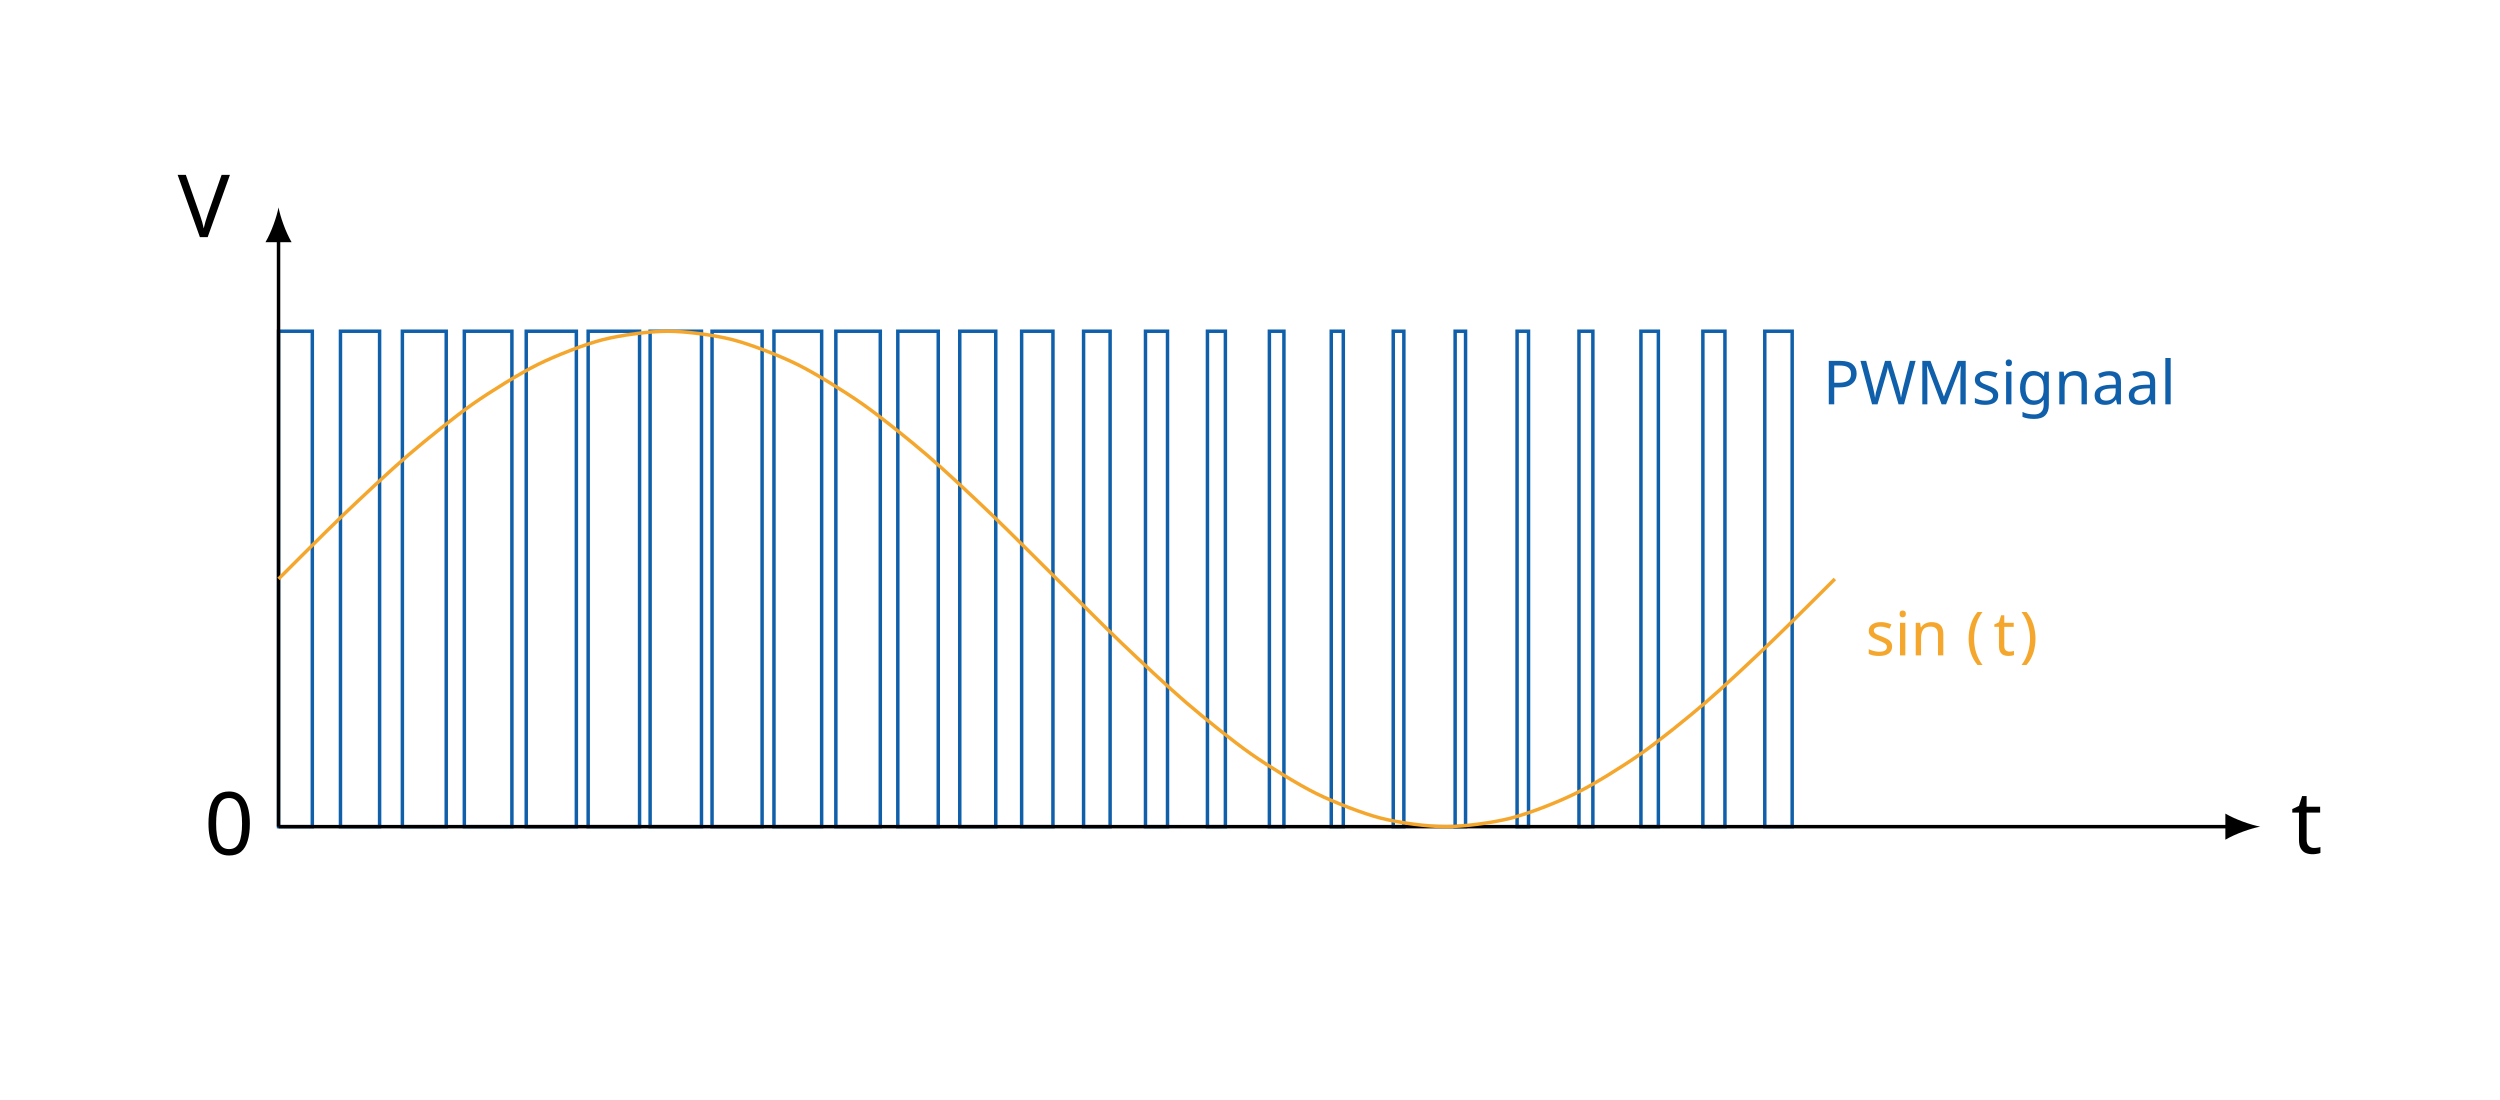
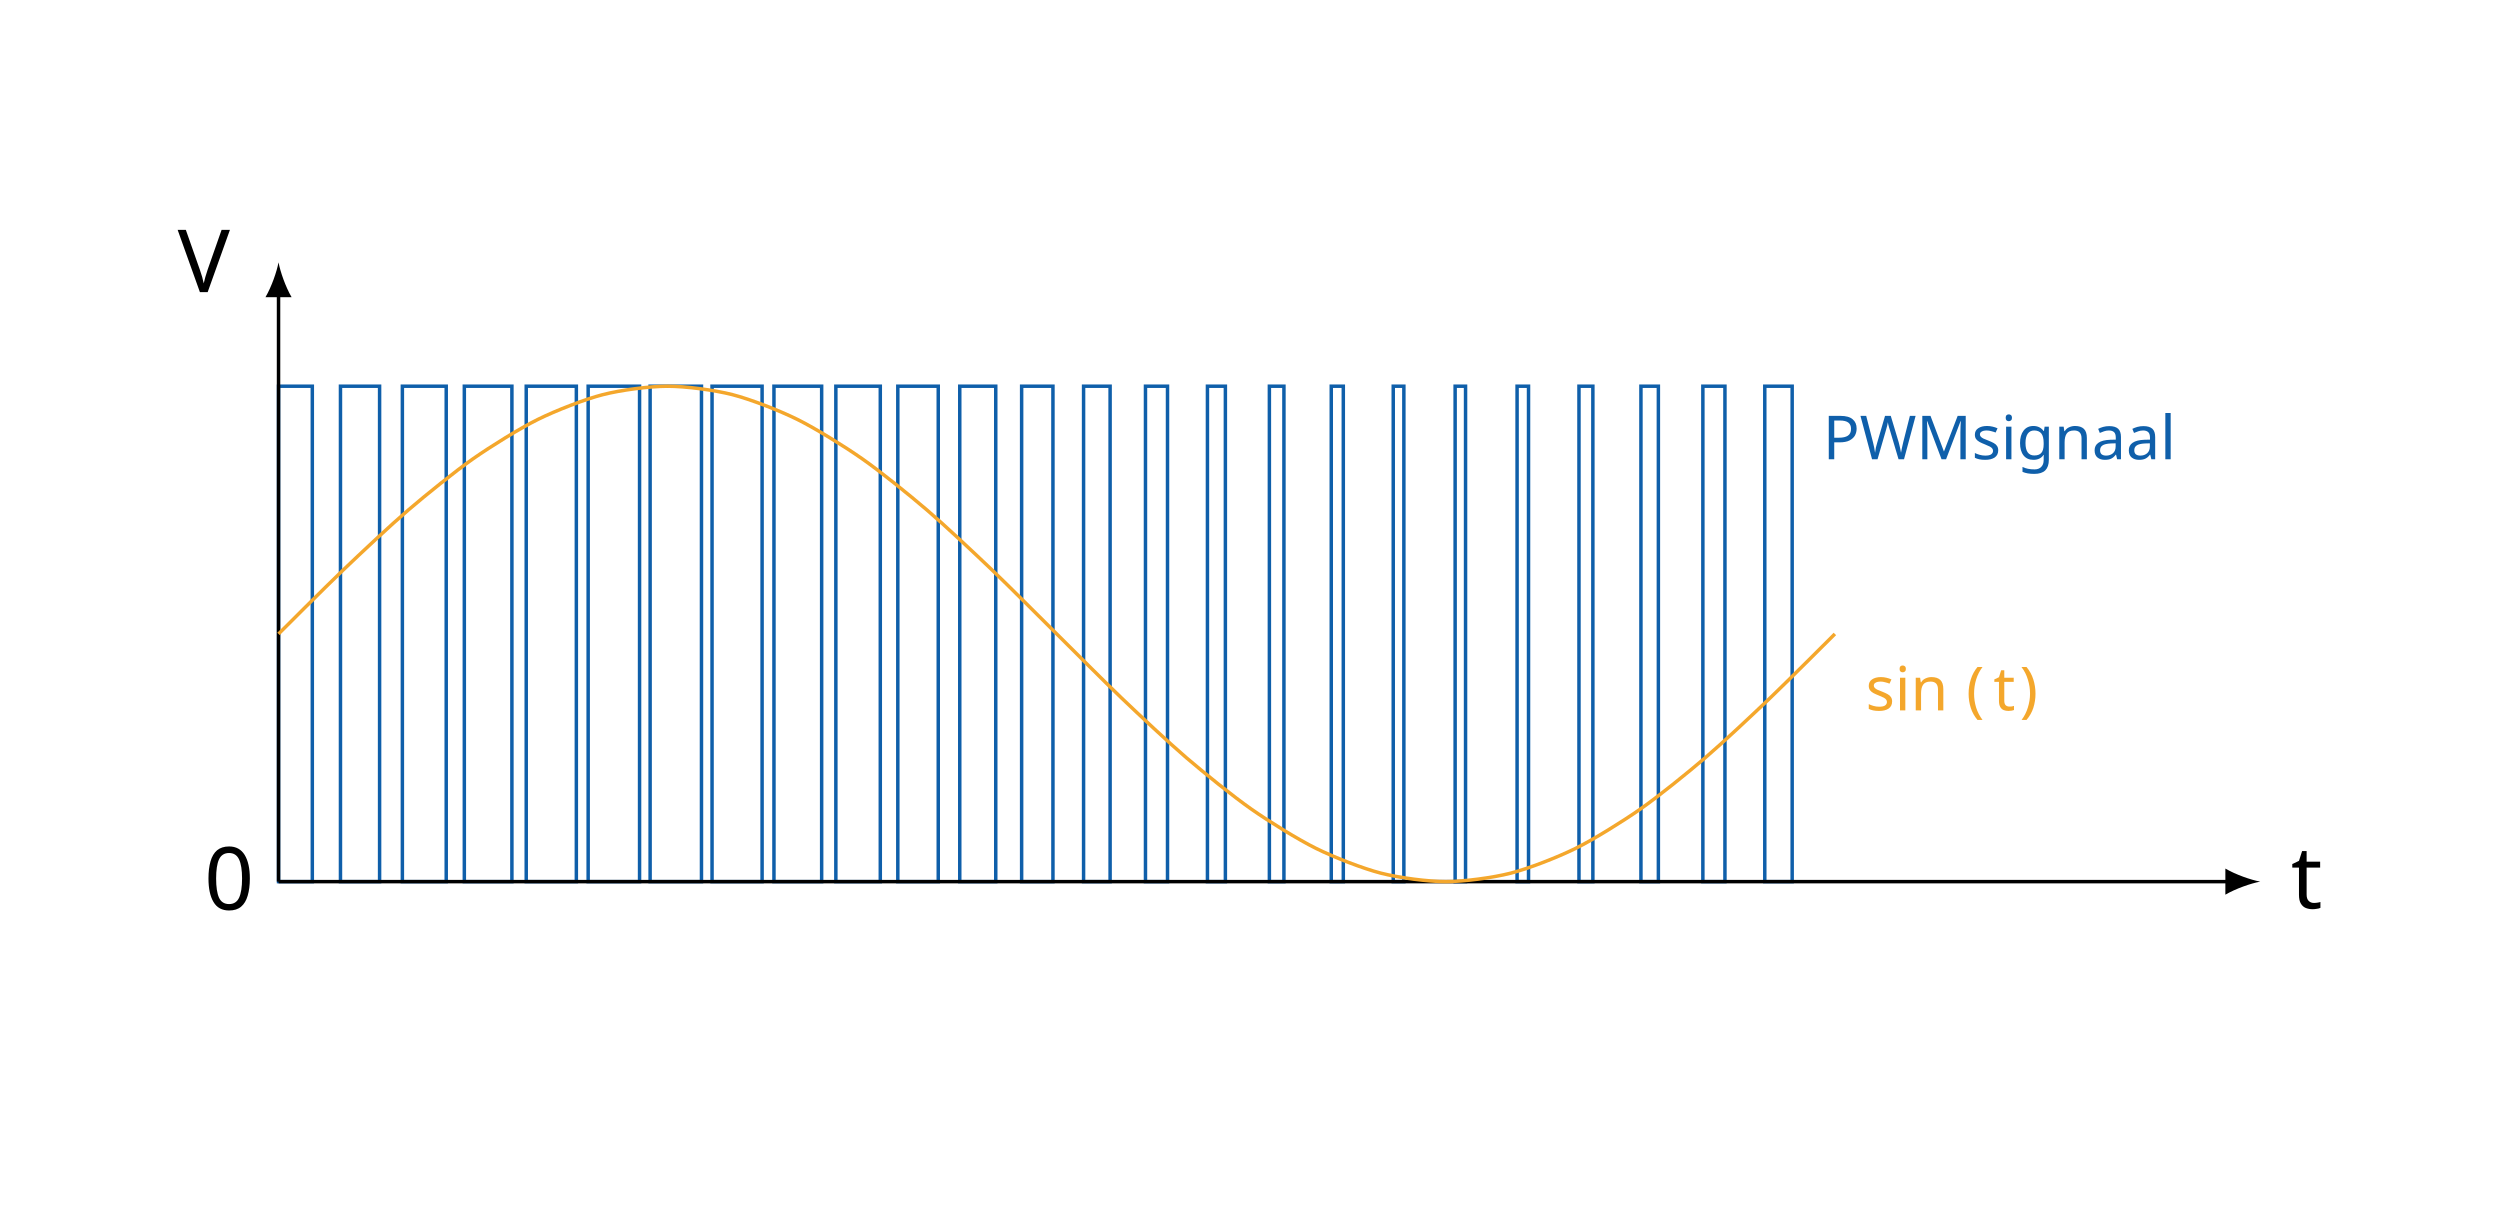
- <svg xmlns="http://www.w3.org/2000/svg" version="1.1" id="svg2" width="381.455" height="167.772" viewBox="0 0 381.455 167.772">
+ <svg xmlns="http://www.w3.org/2000/svg" version="1.1" id="svg2" width="500" height="241.902" viewBox="0 0 381.455 167.772">
  <defs id="defs6" />
  <g id="g10" transform="matrix(1.333333,0,0,-1.333333,0,167.772)">
    <g id="g12" transform="translate(31.874,59.577)">
      <g id="g14">
        <g id="g16">
          <g id="g18">
            <path d="M 0,42.52 V -42.52 L 7.087,42.52 m 0,0 v -85.04 l 7.087,85.04 m 2e-5,0 v -85.04 l 7.087,85.04 m 10e-6,0 v -85.04 l 7.087,85.04 m 1e-5,0 v -85.04 l 7.087,85.04 m 0,0 v -85.04 l 7.087,85.04 m 1e-5,0 v -85.04 l 7.087,85.04 m 1e-5,0 v -85.04 l 7.087,85.04 m 2e-5,0 V -42.52 L 63.78,42.52 m 0,0 v -85.04 l 7.087,85.04 m 1e-5,0 v -85.04 l 7.087,85.04 m 2e-5,0 V -42.52 L 85.04,42.52 m 2e-5,0 V -42.52 L 92.127,42.52 m 0,0 v -85.04 l 7.087,85.04 m 2e-5,0 v -85.04 l 7.087,85.04 m 2e-5,0 v -85.04 l 7.087,85.04 m 2e-5,0 v -85.04 l 7.087,85.04 m 0,0 v -85.04 l 7.087,85.04 m 1e-5,0 v -85.04 l 7.087,85.04 m 2e-5,0 v -85.04 l 7.087,85.04 m 2e-5,0 v -85.04 l 7.087,85.04 m 0,0 v -85.04 l 7.087,85.04 m 2e-5,0 v -85.04 l 7.087,85.04 m 10e-6,0 v -85.04 l 7.087,85.04 m 2e-5,0 v -85.04 l 7.087,85.04" style="fill:none;stroke:#000000;stroke-width:0.1;stroke-linecap:butt;stroke-linejoin:miter;stroke-miterlimit:10;stroke-dasharray:none;stroke-opacity:0" id="path20" />
          </g>
          <g id="g22">
            <path d="m 0,0 c 0,0 5.362,5.37 7.421,7.336 2.059,1.966 5.362,5.073 7.421,6.836 2.059,1.763 5.362,4.431 7.421,5.871 2.059,1.44 5.362,3.487 7.421,4.505 2.059,1.018 5.362,2.305 7.421,2.832 2.059,0.527 5.362,0.966 7.421,0.966 2.059,4e-5 5.362,-0.439 7.421,-0.966 2.059,-0.527 5.362,-1.814 7.421,-2.831 2.059,-1.018 5.362,-3.065 7.421,-4.504 2.059,-1.439 5.362,-4.107 7.421,-5.87 2.059,-1.763 5.362,-4.87 7.421,-6.837 2.059,-1.966 5.362,-5.301 7.421,-7.336 2.059,-2.036 5.362,-5.369 7.421,-7.336 2.059,-1.966 5.362,-5.074 7.421,-6.837 2.059,-1.763 5.362,-4.431 7.421,-5.871 2.059,-1.44 5.362,-3.487 7.421,-4.505 2.059,-1.018 5.362,-2.305 7.421,-2.832 2.059,-0.527 5.362,-0.966 7.421,-0.966 2.059,-1.1e-4 5.362,0.439 7.421,0.965 2.059,0.527 5.362,1.814 7.421,2.831 2.059,1.018 5.362,3.065 7.421,4.504 2.059,1.439 5.362,4.107 7.421,5.87 2.059,1.763 5.362,4.87 7.421,6.836 2.059,1.966 7.421,7.336 7.421,7.336" style="fill:none;stroke:#000000;stroke-width:0.1;stroke-linecap:butt;stroke-linejoin:miter;stroke-miterlimit:10;stroke-dasharray:none;stroke-opacity:0" id="path24" />
            <g id="g26">
              <g id="g28" transform="translate(181.473,-8.603)">
                <g id="g30">
                  <g id="g32" transform="translate(-213.347,-50.974)">
                    <text xml:space="preserve" transform="matrix(1,0,0,-1,213.347,50.974)" style="font-variant:normal;font-weight:normal;font-size:6.974px;font-family:CMMI7;-inkscape-font-specification:CMMI7;writing-mode:lr-tb;fill:#000000;fill-opacity:0;fill-rule:nonzero;stroke:none" id="text36">
                      <tspan x="0 3.76 6.579" y="0" id="tspan34">sin</tspan>
                    </text>
                    <text xml:space="preserve" transform="matrix(1,0,0,-1,224.851,50.974)" style="font-variant:normal;font-weight:normal;font-size:6.974px;font-family:CMR7;-inkscape-font-specification:CMR7;writing-mode:lr-tb;fill:#000000;fill-opacity:0;fill-rule:nonzero;stroke:none" id="text40">
                      <tspan x="0" y="0" id="tspan38">(</tspan>
                    </text>
                    <text xml:space="preserve" transform="matrix(1,0,0,-1,227.964,50.974)" style="font-variant:normal;font-weight:normal;font-size:6.974px;font-family:CMMI7;-inkscape-font-specification:CMMI7;writing-mode:lr-tb;fill:#000000;fill-opacity:0;fill-rule:nonzero;stroke:none" id="text44">
                      <tspan x="0" y="0" id="tspan42">t</tspan>
                    </text>
                    <text xml:space="preserve" transform="matrix(1,0,0,-1,230.974,50.974)" style="font-variant:normal;font-weight:normal;font-size:6.974px;font-family:CMR7;-inkscape-font-specification:CMR7;writing-mode:lr-tb;fill:#000000;fill-opacity:0;fill-rule:nonzero;stroke:none" id="text48">
                      <tspan x="0" y="0" id="tspan46">)</tspan>
                    </text>
                    <g id="g50" transform="translate(213.347,50.974)" />
                  </g>
                </g>
                <g id="g52" transform="translate(-181.473,8.603)" />
              </g>
            </g>
          </g>
          <g id="g54" />
          <g id="g56" />
          <g id="g58" />
          <g id="g60" />
          <g id="g62" />
          <g id="g64" />
          <g id="g66" />
          <g id="g68" />
          <g id="g70" />
          <g id="g72" />
          <g id="g74" />
          <g id="g76" />
          <g id="g78" />
          <g id="g80" />
          <g id="g82" />
          <g id="g84" />
          <g id="g86" />
          <g id="g88" />
          <g id="g90" />
          <g id="g92" />
          <g id="g94" />
          <g id="g96" />
          <g id="g98" />
          <g id="g100" />
          <g id="g102" />
          <g id="g104" />
          <g id="g106" />
          <g id="g108" />
          <g id="g110" />
          <g id="g112" />
          <g id="g114" />
          <g id="g116" />
          <g id="g118" />
          <g id="g120" />
          <g id="g122" />
          <g id="g124" />
          <g id="g126" />
          <g id="g128" />
          <g id="g130" />
          <g id="g132" />
          <g id="g134" />
          <g id="g136" />
          <g id="g138" />
          <g id="g140" />
          <g id="g142" />
          <g id="g144" />
          <g id="g146" />
          <g id="g148" />
          <g id="g150" />
          <g id="g152" />
          <g id="g154">
            <path d="m 0,-28.347 v 56.694 h 3.866 v -56.694 z m 7.088,0 v 56.694 h 4.477 v -56.694 z m 7.084,0 v 56.694 h 5.018 v -56.694 z m 7.09,0 v 56.694 h 5.444 v -56.694 z m 7.084,0 v 56.694 h 5.735 v -56.694 z m 7.087,0 v 56.694 h 5.882 v -56.694 z m 7.09,0 v 56.694 h 5.877 v -56.694 z m 7.087,0 v 56.694 h 5.728 v -56.694 z m 7.085,0 v 56.694 h 5.458 v -56.694 z m 7.083,0 v 56.694 h 5.086 v -56.694 z m 7.09,0 v 56.694 h 4.628 v -56.694 z m 7.089,0 v 56.694 h 4.119 v -56.694 z m 7.081,0 v 56.694 h 3.583 v -56.694 z m 7.089,0 v 56.694 h 3.036 v -56.694 z m 7.083,0 v 56.694 h 2.522 v -56.694 z m 7.092,0 v 56.694 h 2.052 v -56.694 z m 7.087,0 v 56.694 h 1.665 v -56.694 z m 7.082,0 v 56.694 h 1.378 v -56.694 z m 7.093,0 v 56.694 h 1.215 v -56.694 z m 7.083,0 v 56.694 h 1.191 v -56.694 z m 7.089,0 v 56.694 h 1.309 v -56.694 z m 7.082,0 v 56.694 h 1.59 v -56.694 z m 7.091,0 v 56.694 h 1.995 v -56.694 z m 7.087,0 v 56.694 h 2.526 v -56.694 z m 7.085,0 v 56.694 h 3.135 v -56.694 z" style="fill:none;stroke:#0f5faa;stroke-width:0.399;stroke-linecap:butt;stroke-linejoin:miter;stroke-miterlimit:10;stroke-dasharray:none;stroke-opacity:1" id="path156" />
            <g id="g158">
              <g id="g160" transform="translate(176.733,19.984)">
                <g id="g162">
                  <g id="g164" transform="translate(-208.607,-79.561)">
                    <text xml:space="preserve" transform="matrix(1,0,0,-1,208.607,79.561)" style="font-variant:normal;font-weight:normal;font-size:6.974px;font-family:CMR7;-inkscape-font-specification:CMR7;writing-mode:lr-tb;fill:#0f5faa;fill-opacity:1;fill-rule:nonzero;stroke:none" id="text168">
                      <tspan x="0 5.355 13.381 23.233 26.39 28.645 32.616 37.017 40.989 44.96" y="0" id="tspan166">PWMsignaal</tspan>
                    </text>
                    <g id="g170" transform="translate(208.607,79.561)" />
                  </g>
                </g>
                <g id="g172" transform="translate(-176.733,-19.984)" />
              </g>
            </g>
          </g>
          <path d="M 0,-28.347 H 223.188" style="fill:none;stroke:#000000;stroke-width:0.399;stroke-linecap:butt;stroke-linejoin:miter;stroke-miterlimit:10;stroke-dasharray:none;stroke-opacity:1" id="path174" />
          <g id="g176" transform="translate(223.1879,-28.3468)">
            <g id="g178">
              <path d="M 3.587,0 C 2.524,0.199 0.797,0.797 -0.399,1.494 V -1.494 C 0.797,-0.797 2.524,-0.199 3.587,0" style="fill:#000000;fill-opacity:1;fill-rule:nonzero;stroke:none" id="path180" />
            </g>
          </g>
          <g id="g182">
            <g id="g184" transform="translate(230.291,-31.41)">
              <g id="g186">
                <g id="g188" transform="translate(-262.165,-28.167)">
                  <text xml:space="preserve" transform="matrix(1,0,0,-1,262.165,28.167)" style="font-variant:normal;font-weight:normal;font-size:9.963px;font-family:CMMI10;-inkscape-font-specification:CMMI10;writing-mode:lr-tb;fill:#000000;fill-opacity:1;fill-rule:nonzero;stroke:none" id="text192">
                    <tspan x="0" y="0" id="tspan190">t</tspan>
                  </text>
                  <g id="g194" transform="translate(262.165,28.167)" />
                </g>
              </g>
              <g id="g196" transform="translate(-230.291,31.41)" />
            </g>
          </g>
          <path d="M 0,-28.347 V 38.934" style="fill:none;stroke:#000000;stroke-width:0.399;stroke-linecap:butt;stroke-linejoin:miter;stroke-miterlimit:10;stroke-dasharray:none;stroke-opacity:1" id="path198" />
          <g id="g200" transform="rotate(90,-19.46683,19.46683)">
            <g id="g202">
              <path d="M 3.587,0 C 2.524,0.199 0.797,0.797 -0.399,1.494 V -1.494 C 0.797,-0.797 2.524,-0.199 3.587,0" style="fill:#000000;fill-opacity:1;fill-rule:nonzero;stroke:none" id="path204" />
            </g>
          </g>
          <g id="g206">
            <g id="g208" transform="translate(-8.501,-31.556)">
              <g id="g210">
                <g id="g212" transform="translate(-23.373,-28.021)">
                  <text xml:space="preserve" transform="matrix(1,0,0,-1,23.373,28.021)" style="font-variant:normal;font-weight:normal;font-size:9.963px;font-family:CMR10;-inkscape-font-specification:CMR10;writing-mode:lr-tb;fill:#000000;fill-opacity:1;fill-rule:nonzero;stroke:none" id="text216">
                    <tspan x="0" y="0" id="tspan214">0</tspan>
                  </text>
                  <g id="g218" transform="translate(23.373,28.021)" />
                </g>
              </g>
              <g id="g220" transform="translate(8.501,31.556)" />
            </g>
          </g>
          <g id="g222">
            <g id="g224" transform="translate(-11.546,39.116)">
              <g id="g226">
                <g id="g228" transform="translate(-20.328,-98.693)">
                  <text xml:space="preserve" transform="matrix(1,0,0,-1,20.328,98.693)" style="font-variant:normal;font-weight:normal;font-size:9.963px;font-family:CMMI10;-inkscape-font-specification:CMMI10;writing-mode:lr-tb;fill:#000000;fill-opacity:1;fill-rule:nonzero;stroke:none" id="text232">
                    <tspan x="0" y="0" id="tspan230">V</tspan>
                  </text>
                  <g id="g234" transform="translate(20.328,98.693)" />
                </g>
              </g>
              <g id="g236" transform="translate(11.546,-39.116)" />
            </g>
          </g>
          <g id="g238">
            <path d="m 0,0 c 0,0 5.362,5.37 7.421,7.336 2.059,1.966 5.362,5.073 7.421,6.836 2.059,1.763 5.362,4.431 7.421,5.871 2.059,1.44 5.362,3.487 7.421,4.505 2.059,1.018 5.362,2.305 7.421,2.832 2.059,0.527 5.362,0.966 7.421,0.966 2.059,4e-5 5.362,-0.439 7.421,-0.966 2.059,-0.527 5.362,-1.814 7.421,-2.831 2.059,-1.018 5.362,-3.065 7.421,-4.504 2.059,-1.439 5.362,-4.107 7.421,-5.87 2.059,-1.763 5.362,-4.87 7.421,-6.837 2.059,-1.966 5.362,-5.301 7.421,-7.336 2.059,-2.036 5.362,-5.369 7.421,-7.336 2.059,-1.966 5.362,-5.074 7.421,-6.837 2.059,-1.763 5.362,-4.431 7.421,-5.871 2.059,-1.44 5.362,-3.487 7.421,-4.505 2.059,-1.018 5.362,-2.305 7.421,-2.832 2.059,-0.527 5.362,-0.966 7.421,-0.966 2.059,-1.1e-4 5.362,0.439 7.421,0.965 2.059,0.527 5.362,1.814 7.421,2.831 2.059,1.018 5.362,3.065 7.421,4.504 2.059,1.439 5.362,4.107 7.421,5.87 2.059,1.763 5.362,4.87 7.421,6.836 2.059,1.966 7.421,7.336 7.421,7.336" style="fill:none;stroke:#f4a72c;stroke-width:0.399;stroke-linecap:butt;stroke-linejoin:miter;stroke-miterlimit:10;stroke-dasharray:none;stroke-opacity:1" id="path240" />
            <g id="g242">
              <g id="g244" transform="translate(181.622,-8.752)">
                <g id="g246">
                  <g id="g248" transform="translate(-213.496,-50.825)">
                    <text xml:space="preserve" transform="matrix(1,0,0,-1,213.496,50.825)" style="font-variant:normal;font-weight:normal;font-size:6.974px;font-family:CMMI7;-inkscape-font-specification:CMMI7;writing-mode:lr-tb;fill:#f4a72c;fill-opacity:1;fill-rule:nonzero;stroke:none" id="text252">
                      <tspan x="0 3.76 6.579" y="0" id="tspan250">sin</tspan>
                    </text>
                    <text xml:space="preserve" transform="matrix(1,0,0,-1,225,50.825)" style="font-variant:normal;font-weight:normal;font-size:6.974px;font-family:CMR7;-inkscape-font-specification:CMR7;writing-mode:lr-tb;fill:#f4a72c;fill-opacity:1;fill-rule:nonzero;stroke:none" id="text256">
                      <tspan x="0" y="0" id="tspan254">(</tspan>
                    </text>
                    <text xml:space="preserve" transform="matrix(1,0,0,-1,228.114,50.825)" style="font-variant:normal;font-weight:normal;font-size:6.974px;font-family:CMMI7;-inkscape-font-specification:CMMI7;writing-mode:lr-tb;fill:#f4a72c;fill-opacity:1;fill-rule:nonzero;stroke:none" id="text260">
                      <tspan x="0" y="0" id="tspan258">t</tspan>
                    </text>
                    <text xml:space="preserve" transform="matrix(1,0,0,-1,231.123,50.825)" style="font-variant:normal;font-weight:normal;font-size:6.974px;font-family:CMR7;-inkscape-font-specification:CMR7;writing-mode:lr-tb;fill:#f4a72c;fill-opacity:1;fill-rule:nonzero;stroke:none" id="text264">
                      <tspan x="0" y="0" id="tspan262">)</tspan>
                    </text>
                    <g id="g266" transform="translate(213.496,50.825)" />
                  </g>
                </g>
                <g id="g268" transform="translate(-181.622,8.752)" />
              </g>
            </g>
          </g>
        </g>
      </g>
    </g>
  </g>
</svg>
